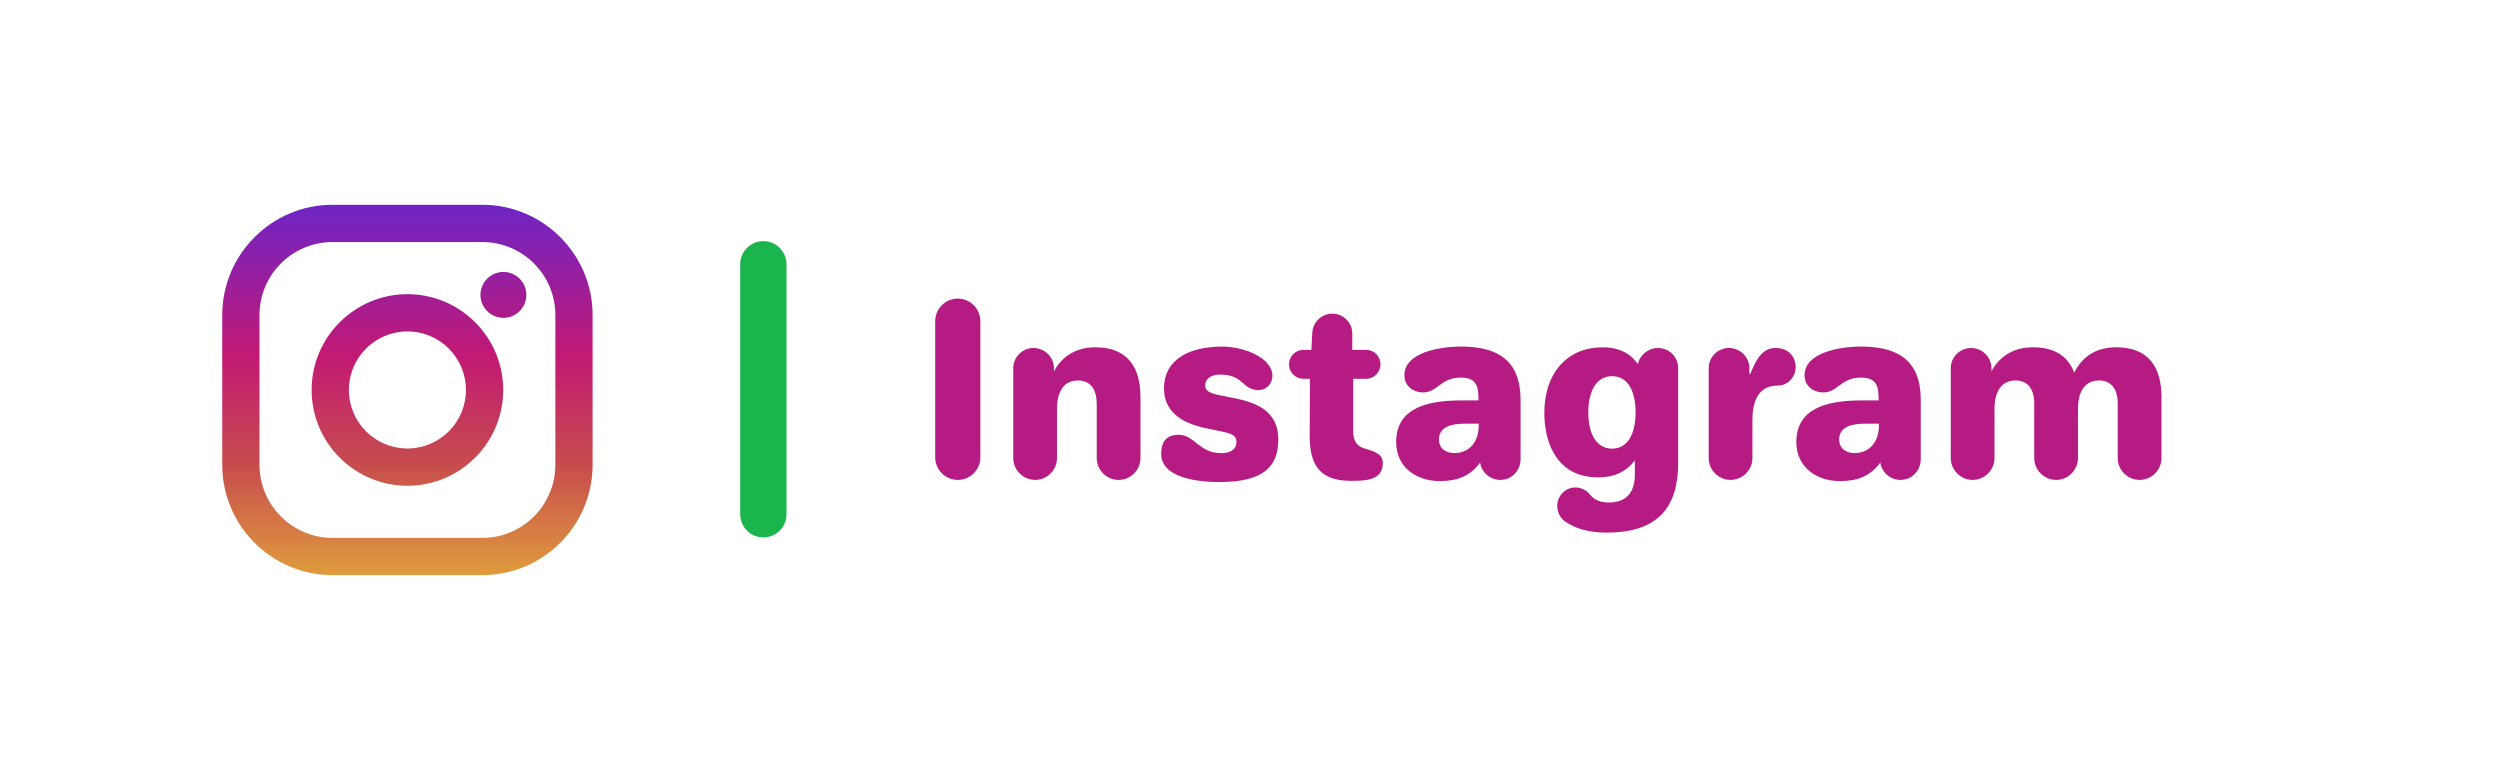
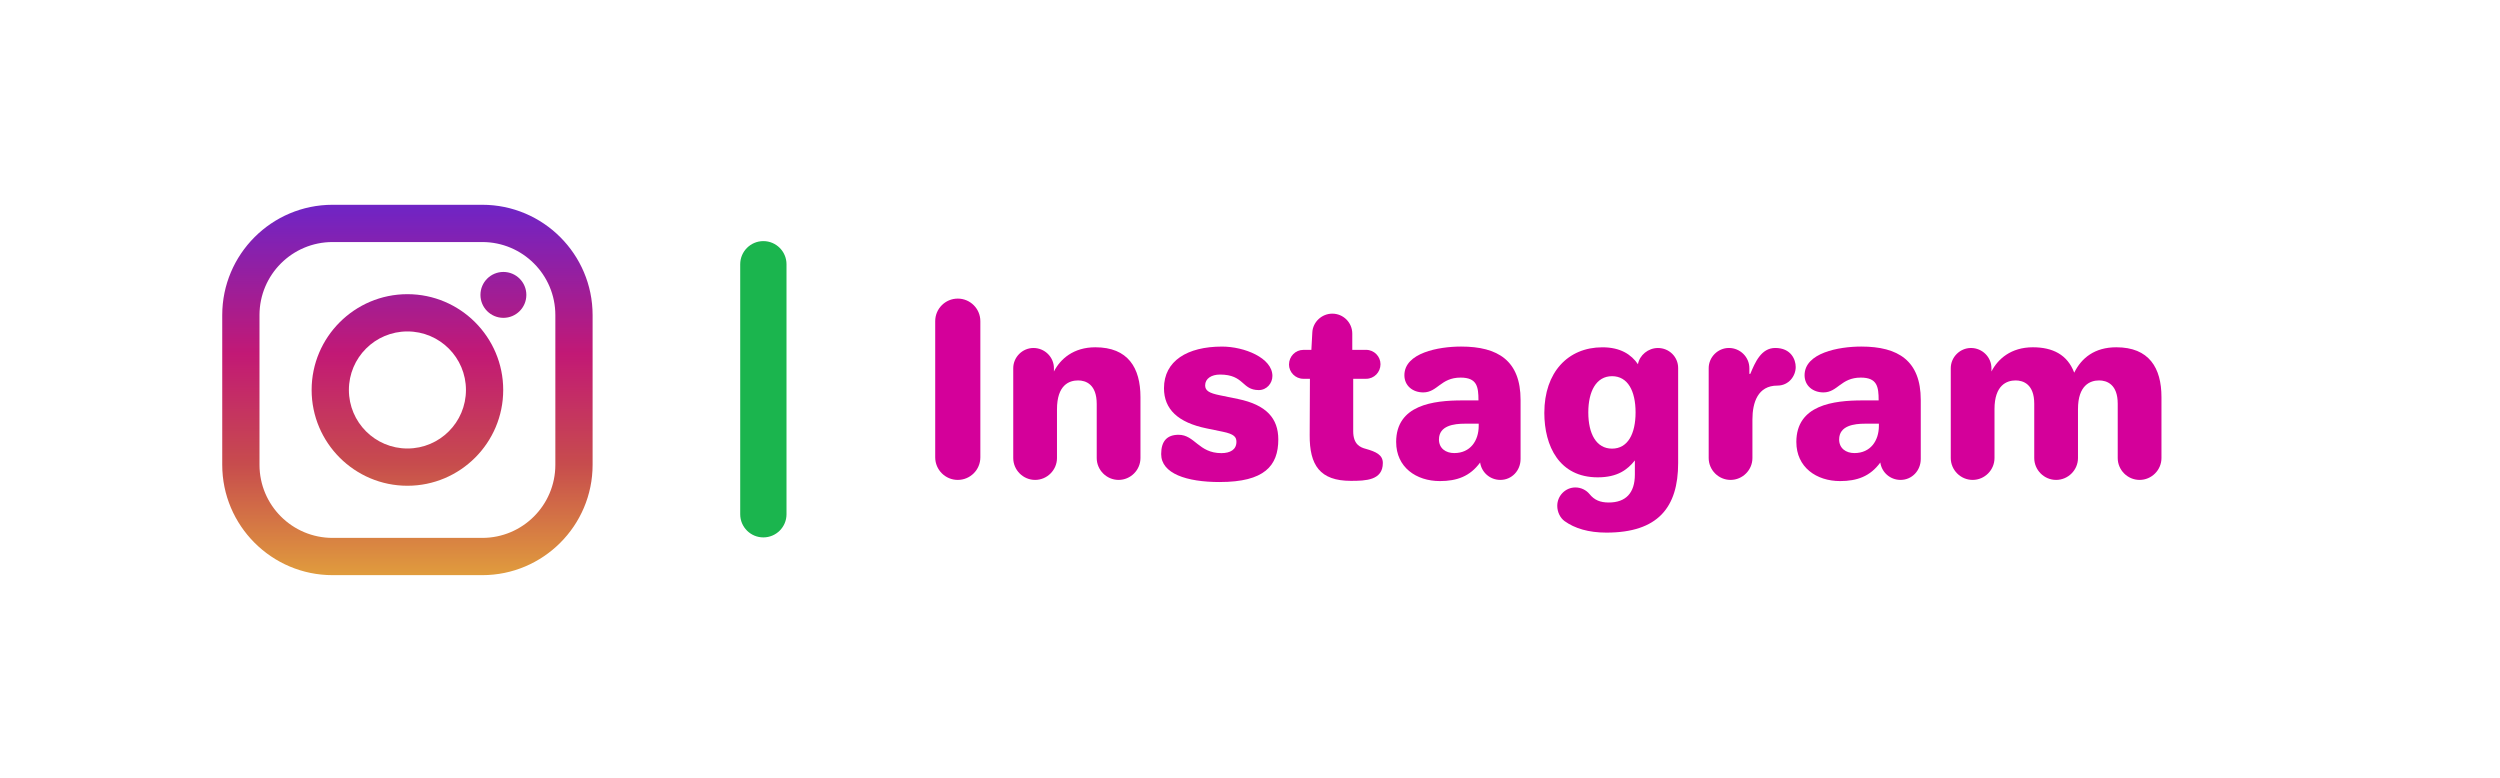
<svg xmlns="http://www.w3.org/2000/svg" width="135mm" height="42mm" viewBox="0 0 135 42" version="1.1" id="svg8">
  <defs id="defs2">
    <linearGradient y2="180" x2="100.008" y1="40.008" x1="160.008" id="b" gradientUnits="userSpaceOnUse">
      <stop id="stop817" offset="0" stop-color="#37aee2" />
      <stop id="stop819" offset="1" stop-color="#1e96c8" />
    </linearGradient>
    <linearGradient y2="174.708" x2="146.527" y1="131.028" x1="123.641" id="w" gradientTransform="scale(1.091908,0.915828)" gradientUnits="userSpaceOnUse">
      <stop id="stop822" offset="0" stop-color="#eff7fc" />
      <stop id="stop824" offset="1" stop-color="#fff" />
    </linearGradient>
  </defs>
  <g id="layer1" transform="translate(-45.1306,-86.64917)" style="display:inline">
-     <g aria-label="Instagram" style="font-style:normal;font-variant:normal;font-weight:normal;font-stretch:normal;font-size:12.7px;line-height:1.25;font-family:'Old Standard TT';-inkscape-font-specification:'Old Standard TT';letter-spacing:0px;word-spacing:0px;fill:#b51b82;fill-opacity:1;stroke:none;stroke-width:0.265" id="text857" transform="translate(2.508675,0.2373497)">
-       <path d="m 93.123,111.108 c 0,0.673 0.546,1.219 1.219,1.219 0.673,0 1.219,-0.546 1.219,-1.219 v -7.353 c 0,-0.673 -0.546,-1.219 -1.219,-1.219 -0.673,0 -1.219,0.546 -1.219,1.219 z" style="font-style:normal;font-variant:normal;font-weight:normal;font-stretch:normal;font-family:Jellee;-inkscape-font-specification:Jellee;fill:#b51b82;fill-opacity:1;stroke-width:0.265" id="path937" />
-       <path d="m 97.337,111.146 c 0,0.648 0.533,1.181 1.181,1.181 0.648,0 1.181,-0.533 1.181,-1.181 v -2.629 c 0,-1.321 0.66,-1.562 1.143,-1.562 0.406,0 1.003,0.203 1.003,1.27 v 2.921 c 0,0.648 0.533,1.181 1.181,1.181 0.648,0 1.181,-0.533 1.181,-1.181 v -3.289 c 0,-1.587 -0.673,-2.692 -2.438,-2.692 -1.181,0 -1.892,0.635 -2.235,1.308 v -0.178 c 0,-0.597 -0.495,-1.092 -1.105,-1.092 -0.597,0 -1.092,0.495 -1.092,1.092 z" style="font-style:normal;font-variant:normal;font-weight:normal;font-stretch:normal;font-family:Jellee;-inkscape-font-specification:Jellee;fill:#b51b82;fill-opacity:1;stroke-width:0.265" id="path939" />
-       <path d="m 108.488,112.441 c 2.413,0 3.162,-0.876 3.162,-2.299 0,-1.143 -0.648,-1.867 -2.172,-2.184 l -0.991,-0.203 c -0.559,-0.114 -0.787,-0.241 -0.787,-0.533 0,-0.368 0.343,-0.584 0.8,-0.584 1.321,0 1.168,0.838 2.095,0.838 0.432,0 0.737,-0.368 0.737,-0.762 0,-0.978 -1.524,-1.587 -2.718,-1.587 -1.88,0 -3.137,0.775 -3.137,2.248 0,1.13 0.749,1.854 2.311,2.172 l 0.864,0.178 c 0.622,0.127 0.737,0.292 0.737,0.546 0,0.419 -0.33,0.61 -0.813,0.61 -1.232,0 -1.435,-0.991 -2.311,-0.991 -0.622,0 -0.94,0.343 -0.94,1.041 0,1.054 1.372,1.511 3.162,1.511 z" style="font-style:normal;font-variant:normal;font-weight:normal;font-stretch:normal;font-family:Jellee;-inkscape-font-specification:Jellee;fill:#b51b82;fill-opacity:1;stroke-width:0.265" id="path941" />
-       <path d="m 112.227,106.091 c 0,0.419 0.343,0.775 0.775,0.775 h 0.356 l -0.013,3.035 c -0.013,1.638 0.559,2.477 2.223,2.477 0.8,0 1.727,-0.025 1.727,-0.965 0,-0.445 -0.381,-0.61 -0.914,-0.762 -0.292,-0.076 -0.686,-0.229 -0.686,-0.953 v -2.832 h 0.699 c 0.432,0 0.775,-0.356 0.775,-0.787 0,-0.419 -0.343,-0.775 -0.775,-0.775 h -0.749 v -0.876 c 0,-0.597 -0.483,-1.079 -1.079,-1.079 -0.572,0 -1.054,0.457 -1.079,1.016 l -0.051,0.94 h -0.432 c -0.432,0 -0.775,0.356 -0.775,0.787 z" style="font-style:normal;font-variant:normal;font-weight:normal;font-stretch:normal;font-family:Jellee;-inkscape-font-specification:Jellee;fill:#b51b82;fill-opacity:1;stroke-width:0.265" id="path943" />
-       <path d="m 118.015,110.282 c 0,1.359 1.079,2.108 2.362,2.108 0.914,0 1.626,-0.254 2.172,-1.003 0.076,0.533 0.533,0.94 1.092,0.94 0.622,0 1.092,-0.508 1.092,-1.13 v -3.188 c 0,-2.121 -1.219,-2.883 -3.213,-2.883 -1.219,0 -3.061,0.343 -3.061,1.549 0,0.572 0.457,0.927 1.016,0.927 0.775,0 0.94,-0.8 2.019,-0.8 0.889,0 0.965,0.495 0.965,1.232 h -0.864 c -1.575,0 -3.581,0.241 -3.581,2.248 z m 2.311,-0.14 c 0,-0.749 0.813,-0.851 1.397,-0.851 h 0.749 v 0.114 c 0,0.813 -0.457,1.473 -1.321,1.473 -0.457,0 -0.826,-0.254 -0.826,-0.737 z" style="font-style:normal;font-variant:normal;font-weight:normal;font-stretch:normal;font-family:Jellee;-inkscape-font-specification:Jellee;fill:#b51b82;fill-opacity:1;stroke-width:0.265" id="path945" />
-       <path d="m 126.015,108.695 c 0,1.816 0.813,3.493 2.883,3.493 1.079,0 1.613,-0.419 2.007,-0.914 v 0.762 c 0,1.003 -0.495,1.511 -1.41,1.511 -0.457,0 -0.775,-0.127 -1.041,-0.457 -0.178,-0.216 -0.457,-0.356 -0.762,-0.356 -0.533,0 -0.978,0.445 -0.978,0.991 0,0.33 0.152,0.648 0.394,0.826 0.546,0.394 1.295,0.622 2.261,0.622 2.781,0 3.873,-1.359 3.873,-3.759 v -5.131 c 0,-0.597 -0.483,-1.079 -1.092,-1.079 -0.521,0 -0.991,0.381 -1.079,0.876 -0.356,-0.521 -0.94,-0.914 -1.918,-0.914 -1.867,0 -3.137,1.359 -3.137,3.531 z m 2.375,-0.013 c 0,-1.143 0.432,-1.956 1.283,-1.956 0.851,0 1.27,0.8 1.27,1.956 0,1.156 -0.419,1.956 -1.27,1.956 -0.851,0 -1.283,-0.8 -1.283,-1.956 z" style="font-style:normal;font-variant:normal;font-weight:normal;font-stretch:normal;font-family:Jellee;-inkscape-font-specification:Jellee;fill:#b51b82;fill-opacity:1;stroke-width:0.265" id="path947" />
-       <path d="m 134.891,111.146 c 0,0.648 0.533,1.181 1.181,1.181 0.648,0 1.181,-0.533 1.181,-1.181 v -2.083 c 0,-0.914 0.292,-1.829 1.346,-1.829 0.622,0 0.991,-0.521 0.991,-1.003 0,-0.406 -0.254,-1.029 -1.105,-1.029 -0.762,0 -1.092,0.787 -1.346,1.397 h -0.051 v -0.305 c 0,-0.597 -0.495,-1.092 -1.105,-1.092 -0.597,0 -1.092,0.495 -1.092,1.092 z" style="font-style:normal;font-variant:normal;font-weight:normal;font-stretch:normal;font-family:Jellee;-inkscape-font-specification:Jellee;fill:#b51b82;fill-opacity:1;stroke-width:0.265" id="path949" />
-       <path d="m 139.625,110.282 c 0,1.359 1.079,2.108 2.362,2.108 0.914,0 1.626,-0.254 2.172,-1.003 0.076,0.533 0.533,0.94 1.092,0.94 0.622,0 1.092,-0.508 1.092,-1.13 v -3.188 c 0,-2.121 -1.219,-2.883 -3.213,-2.883 -1.219,0 -3.061,0.343 -3.061,1.549 0,0.572 0.457,0.927 1.016,0.927 0.775,0 0.94,-0.8 2.019,-0.8 0.889,0 0.965,0.495 0.965,1.232 h -0.864 c -1.575,0 -3.581,0.241 -3.581,2.248 z m 2.311,-0.14 c 0,-0.749 0.813,-0.851 1.397,-0.851 h 0.749 v 0.114 c 0,0.813 -0.457,1.473 -1.321,1.473 -0.457,0 -0.826,-0.254 -0.826,-0.737 z" style="font-style:normal;font-variant:normal;font-weight:normal;font-stretch:normal;font-family:Jellee;-inkscape-font-specification:Jellee;fill:#b51b82;fill-opacity:1;stroke-width:0.265" id="path951" />
-       <path d="m 147.963,111.146 c 0,0.648 0.533,1.181 1.181,1.181 0.648,0 1.181,-0.533 1.181,-1.181 v -2.642 c 0,-1.295 0.66,-1.549 1.143,-1.549 0.406,0 1.003,0.203 1.003,1.257 v 2.934 c 0,0.648 0.533,1.181 1.181,1.181 0.648,0 1.181,-0.533 1.181,-1.181 v -2.642 c 0,-1.295 0.66,-1.549 1.143,-1.549 0.406,0 1.003,0.203 1.003,1.257 v 2.934 c 0,0.648 0.533,1.181 1.181,1.181 0.648,0 1.181,-0.533 1.181,-1.181 v -3.289 c 0,-1.587 -0.673,-2.692 -2.438,-2.692 -1.168,0 -1.88,0.572 -2.273,1.372 -0.368,-0.978 -1.168,-1.372 -2.235,-1.372 -1.181,0 -1.892,0.635 -2.235,1.308 v -0.178 c 0,-0.597 -0.495,-1.092 -1.105,-1.092 -0.597,0 -1.092,0.495 -1.092,1.092 z" style="font-style:normal;font-variant:normal;font-weight:normal;font-stretch:normal;font-family:Jellee;-inkscape-font-specification:Jellee;fill:#b51b82;fill-opacity:1;stroke-width:0.265" id="path953" />
+     <g aria-label="Instagram" style="font-style:normal;font-variant:normal;font-weight:normal;font-stretch:normal;font-size:12.7px;line-height:1.25;font-family:'Old Standard TT';-inkscape-font-specification:'Old Standard TT';letter-spacing:0px;word-spacing:0px;fill:#d4009a;fill-opacity:1;stroke:none;stroke-width:0.265" id="text857" transform="translate(2.508675,0.2373497)">
+       <path d="m 93.123,111.108 c 0,0.673 0.546,1.219 1.219,1.219 0.673,0 1.219,-0.546 1.219,-1.219 v -7.353 c 0,-0.673 -0.546,-1.219 -1.219,-1.219 -0.673,0 -1.219,0.546 -1.219,1.219 z" style="font-style:normal;font-variant:normal;font-weight:normal;font-stretch:normal;font-family:Jellee;-inkscape-font-specification:Jellee;fill:#d4009a;fill-opacity:1;stroke-width:0.265" id="path937" />
+       <path d="m 97.337,111.146 c 0,0.648 0.533,1.181 1.181,1.181 0.648,0 1.181,-0.533 1.181,-1.181 v -2.629 c 0,-1.321 0.66,-1.562 1.143,-1.562 0.406,0 1.003,0.203 1.003,1.27 v 2.921 c 0,0.648 0.533,1.181 1.181,1.181 0.648,0 1.181,-0.533 1.181,-1.181 v -3.289 c 0,-1.587 -0.673,-2.692 -2.438,-2.692 -1.181,0 -1.892,0.635 -2.235,1.308 v -0.178 c 0,-0.597 -0.495,-1.092 -1.105,-1.092 -0.597,0 -1.092,0.495 -1.092,1.092 z" style="font-style:normal;font-variant:normal;font-weight:normal;font-stretch:normal;font-family:Jellee;-inkscape-font-specification:Jellee;fill:#d4009a;fill-opacity:1;stroke-width:0.265" id="path939" />
+       <path d="m 108.488,112.441 c 2.413,0 3.162,-0.876 3.162,-2.299 0,-1.143 -0.648,-1.867 -2.172,-2.184 l -0.991,-0.203 c -0.559,-0.114 -0.787,-0.241 -0.787,-0.533 0,-0.368 0.343,-0.584 0.8,-0.584 1.321,0 1.168,0.838 2.095,0.838 0.432,0 0.737,-0.368 0.737,-0.762 0,-0.978 -1.524,-1.587 -2.718,-1.587 -1.88,0 -3.137,0.775 -3.137,2.248 0,1.13 0.749,1.854 2.311,2.172 l 0.864,0.178 c 0.622,0.127 0.737,0.292 0.737,0.546 0,0.419 -0.33,0.61 -0.813,0.61 -1.232,0 -1.435,-0.991 -2.311,-0.991 -0.622,0 -0.94,0.343 -0.94,1.041 0,1.054 1.372,1.511 3.162,1.511 z" style="font-style:normal;font-variant:normal;font-weight:normal;font-stretch:normal;font-family:Jellee;-inkscape-font-specification:Jellee;fill:#d4009a;fill-opacity:1;stroke-width:0.265" id="path941" />
+       <path d="m 112.227,106.091 c 0,0.419 0.343,0.775 0.775,0.775 h 0.356 l -0.013,3.035 c -0.013,1.638 0.559,2.477 2.223,2.477 0.8,0 1.727,-0.025 1.727,-0.965 0,-0.445 -0.381,-0.61 -0.914,-0.762 -0.292,-0.076 -0.686,-0.229 -0.686,-0.953 v -2.832 h 0.699 c 0.432,0 0.775,-0.356 0.775,-0.787 0,-0.419 -0.343,-0.775 -0.775,-0.775 h -0.749 v -0.876 c 0,-0.597 -0.483,-1.079 -1.079,-1.079 -0.572,0 -1.054,0.457 -1.079,1.016 l -0.051,0.94 h -0.432 c -0.432,0 -0.775,0.356 -0.775,0.787 z" style="font-style:normal;font-variant:normal;font-weight:normal;font-stretch:normal;font-family:Jellee;-inkscape-font-specification:Jellee;fill:#d4009a;fill-opacity:1;stroke-width:0.265" id="path943" />
+       <path d="m 118.015,110.282 c 0,1.359 1.079,2.108 2.362,2.108 0.914,0 1.626,-0.254 2.172,-1.003 0.076,0.533 0.533,0.94 1.092,0.94 0.622,0 1.092,-0.508 1.092,-1.13 v -3.188 c 0,-2.121 -1.219,-2.883 -3.213,-2.883 -1.219,0 -3.061,0.343 -3.061,1.549 0,0.572 0.457,0.927 1.016,0.927 0.775,0 0.94,-0.8 2.019,-0.8 0.889,0 0.965,0.495 0.965,1.232 h -0.864 c -1.575,0 -3.581,0.241 -3.581,2.248 z m 2.311,-0.14 c 0,-0.749 0.813,-0.851 1.397,-0.851 h 0.749 v 0.114 c 0,0.813 -0.457,1.473 -1.321,1.473 -0.457,0 -0.826,-0.254 -0.826,-0.737 z" style="font-style:normal;font-variant:normal;font-weight:normal;font-stretch:normal;font-family:Jellee;-inkscape-font-specification:Jellee;fill:#d4009a;fill-opacity:1;stroke-width:0.265" id="path945" />
+       <path d="m 126.015,108.695 c 0,1.816 0.813,3.493 2.883,3.493 1.079,0 1.613,-0.419 2.007,-0.914 v 0.762 c 0,1.003 -0.495,1.511 -1.41,1.511 -0.457,0 -0.775,-0.127 -1.041,-0.457 -0.178,-0.216 -0.457,-0.356 -0.762,-0.356 -0.533,0 -0.978,0.445 -0.978,0.991 0,0.33 0.152,0.648 0.394,0.826 0.546,0.394 1.295,0.622 2.261,0.622 2.781,0 3.873,-1.359 3.873,-3.759 v -5.131 c 0,-0.597 -0.483,-1.079 -1.092,-1.079 -0.521,0 -0.991,0.381 -1.079,0.876 -0.356,-0.521 -0.94,-0.914 -1.918,-0.914 -1.867,0 -3.137,1.359 -3.137,3.531 z m 2.375,-0.013 c 0,-1.143 0.432,-1.956 1.283,-1.956 0.851,0 1.27,0.8 1.27,1.956 0,1.156 -0.419,1.956 -1.27,1.956 -0.851,0 -1.283,-0.8 -1.283,-1.956 z" style="font-style:normal;font-variant:normal;font-weight:normal;font-stretch:normal;font-family:Jellee;-inkscape-font-specification:Jellee;fill:#d4009a;fill-opacity:1;stroke-width:0.265" id="path947" />
+       <path d="m 134.891,111.146 c 0,0.648 0.533,1.181 1.181,1.181 0.648,0 1.181,-0.533 1.181,-1.181 v -2.083 c 0,-0.914 0.292,-1.829 1.346,-1.829 0.622,0 0.991,-0.521 0.991,-1.003 0,-0.406 -0.254,-1.029 -1.105,-1.029 -0.762,0 -1.092,0.787 -1.346,1.397 h -0.051 v -0.305 c 0,-0.597 -0.495,-1.092 -1.105,-1.092 -0.597,0 -1.092,0.495 -1.092,1.092 z" style="font-style:normal;font-variant:normal;font-weight:normal;font-stretch:normal;font-family:Jellee;-inkscape-font-specification:Jellee;fill:#d4009a;fill-opacity:1;stroke-width:0.265" id="path949" />
+       <path d="m 139.625,110.282 c 0,1.359 1.079,2.108 2.362,2.108 0.914,0 1.626,-0.254 2.172,-1.003 0.076,0.533 0.533,0.94 1.092,0.94 0.622,0 1.092,-0.508 1.092,-1.13 v -3.188 c 0,-2.121 -1.219,-2.883 -3.213,-2.883 -1.219,0 -3.061,0.343 -3.061,1.549 0,0.572 0.457,0.927 1.016,0.927 0.775,0 0.94,-0.8 2.019,-0.8 0.889,0 0.965,0.495 0.965,1.232 h -0.864 c -1.575,0 -3.581,0.241 -3.581,2.248 z m 2.311,-0.14 c 0,-0.749 0.813,-0.851 1.397,-0.851 h 0.749 v 0.114 c 0,0.813 -0.457,1.473 -1.321,1.473 -0.457,0 -0.826,-0.254 -0.826,-0.737 z" style="font-style:normal;font-variant:normal;font-weight:normal;font-stretch:normal;font-family:Jellee;-inkscape-font-specification:Jellee;fill:#d4009a;fill-opacity:1;stroke-width:0.265" id="path951" />
+       <path d="m 147.963,111.146 c 0,0.648 0.533,1.181 1.181,1.181 0.648,0 1.181,-0.533 1.181,-1.181 v -2.642 c 0,-1.295 0.66,-1.549 1.143,-1.549 0.406,0 1.003,0.203 1.003,1.257 v 2.934 c 0,0.648 0.533,1.181 1.181,1.181 0.648,0 1.181,-0.533 1.181,-1.181 v -2.642 c 0,-1.295 0.66,-1.549 1.143,-1.549 0.406,0 1.003,0.203 1.003,1.257 v 2.934 c 0,0.648 0.533,1.181 1.181,1.181 0.648,0 1.181,-0.533 1.181,-1.181 v -3.289 c 0,-1.587 -0.673,-2.692 -2.438,-2.692 -1.168,0 -1.88,0.572 -2.273,1.372 -0.368,-0.978 -1.168,-1.372 -2.235,-1.372 -1.181,0 -1.892,0.635 -2.235,1.308 v -0.178 c 0,-0.597 -0.495,-1.092 -1.105,-1.092 -0.597,0 -1.092,0.495 -1.092,1.092 z" style="font-style:normal;font-variant:normal;font-weight:normal;font-stretch:normal;font-family:Jellee;-inkscape-font-specification:Jellee;fill:#d4009a;fill-opacity:1;stroke-width:0.265" id="path953" />
    </g>
    <g id="g935" transform="matrix(0.0362954,0,0,0.0362954,57.13134,97.70739)">
      <g id="g862">
        <linearGradient gradientTransform="matrix(1,0,0,-1,0,554)" y2="549.72" x2="275.517" y1="4.57" x1="275.517" gradientUnits="userSpaceOnUse" id="SVGID_1_">
          <stop id="stop829" style="stop-color:#E09B3D" offset="0" />
          <stop id="stop831" style="stop-color:#C74C4D" offset="0.3" />
          <stop id="stop833" style="stop-color:#C21975" offset="0.6" />
          <stop id="stop835" style="stop-color:#7024C4" offset="1" />
        </linearGradient>
        <path id="path838" d="M 386.878,0 H 164.156 C 73.64,0 0,73.64 0,164.156 v 222.722 c 0,90.516 73.64,164.156 164.156,164.156 h 222.722 c 90.516,0 164.156,-73.64 164.156,-164.156 V 164.156 C 551.033,73.64 477.393,0 386.878,0 Z M 495.6,386.878 C 495.6,446.923 446.923,495.6 386.878,495.6 H 164.156 C 104.111,495.6 55.434,446.923 55.434,386.878 V 164.156 c 0,-60.046 48.677,-108.722 108.722,-108.722 h 222.722 c 60.045,0 108.722,48.676 108.722,108.722 z" style="fill:url(#SVGID_1_)" />
        <linearGradient gradientTransform="matrix(1,0,0,-1,0,554)" y2="549.72" x2="275.517" y1="4.57" x1="275.517" gradientUnits="userSpaceOnUse" id="SVGID_2_">
          <stop id="stop840" style="stop-color:#E09B3D" offset="0" />
          <stop id="stop842" style="stop-color:#C74C4D" offset="0.3" />
          <stop id="stop844" style="stop-color:#C21975" offset="0.6" />
          <stop id="stop846" style="stop-color:#7024C4" offset="1" />
        </linearGradient>
        <path id="path849" d="M 275.517,133 C 196.933,133 133,196.933 133,275.516 c 0,78.583 63.933,142.517 142.517,142.517 78.584,0 142.517,-63.933 142.517,-142.517 C 418.034,196.932 354.101,133 275.517,133 Z m 0,229.6 c -48.095,0 -87.083,-38.988 -87.083,-87.083 0,-48.095 38.989,-87.083 87.083,-87.083 48.095,0 87.083,38.988 87.083,87.083 0,48.094 -38.989,87.083 -87.083,87.083 z" style="fill:url(#SVGID_2_)" />
        <linearGradient gradientTransform="matrix(1,0,0,-1,0,554)" y2="549.72" x2="418.31" y1="4.57" x1="418.31" gradientUnits="userSpaceOnUse" id="SVGID_3_">
          <stop id="stop851" style="stop-color:#E09B3D" offset="0" />
          <stop id="stop853" style="stop-color:#C74C4D" offset="0.3" />
          <stop id="stop855" style="stop-color:#C21975" offset="0.6" />
          <stop id="stop857" style="stop-color:#7024C4" offset="1" />
        </linearGradient>
        <circle id="circle860" r="34.15" cy="134.07" cx="418.31" style="fill:url(#SVGID_3_)" />
      </g>
      <g id="g864" />
      <g id="g866" />
      <g id="g868" />
      <g id="g870" />
      <g id="g872" />
      <g id="g874" />
      <g id="g876" />
      <g id="g878" />
      <g id="g880" />
      <g id="g882" />
      <g id="g884" />
      <g id="g886" />
      <g id="g888" />
      <g id="g890" />
      <g id="g892" />
    </g>
    <rect style="fill:#1bb54e;fill-opacity:1;stroke:none;stroke-width:1.958;stroke-miterlimit:4;stroke-dasharray:none;stroke-opacity:1" id="rect831" width="2.5" height="16" x="85.102" y="99.669" ry="1.25" />
  </g>
  <g id="layer2" style="display:none">
    <path style="fill:none;stroke:#000000;stroke-width:0.265px;stroke-linecap:butt;stroke-linejoin:miter;stroke-opacity:1" d="M 0,0 128,42" id="path881" />
    <path style="fill:none;stroke:#000000;stroke-width:0.265px;stroke-linecap:butt;stroke-linejoin:miter;stroke-opacity:1" d="M 0,42 128,1.5894571e-7" id="path883" />
  </g>
</svg>
